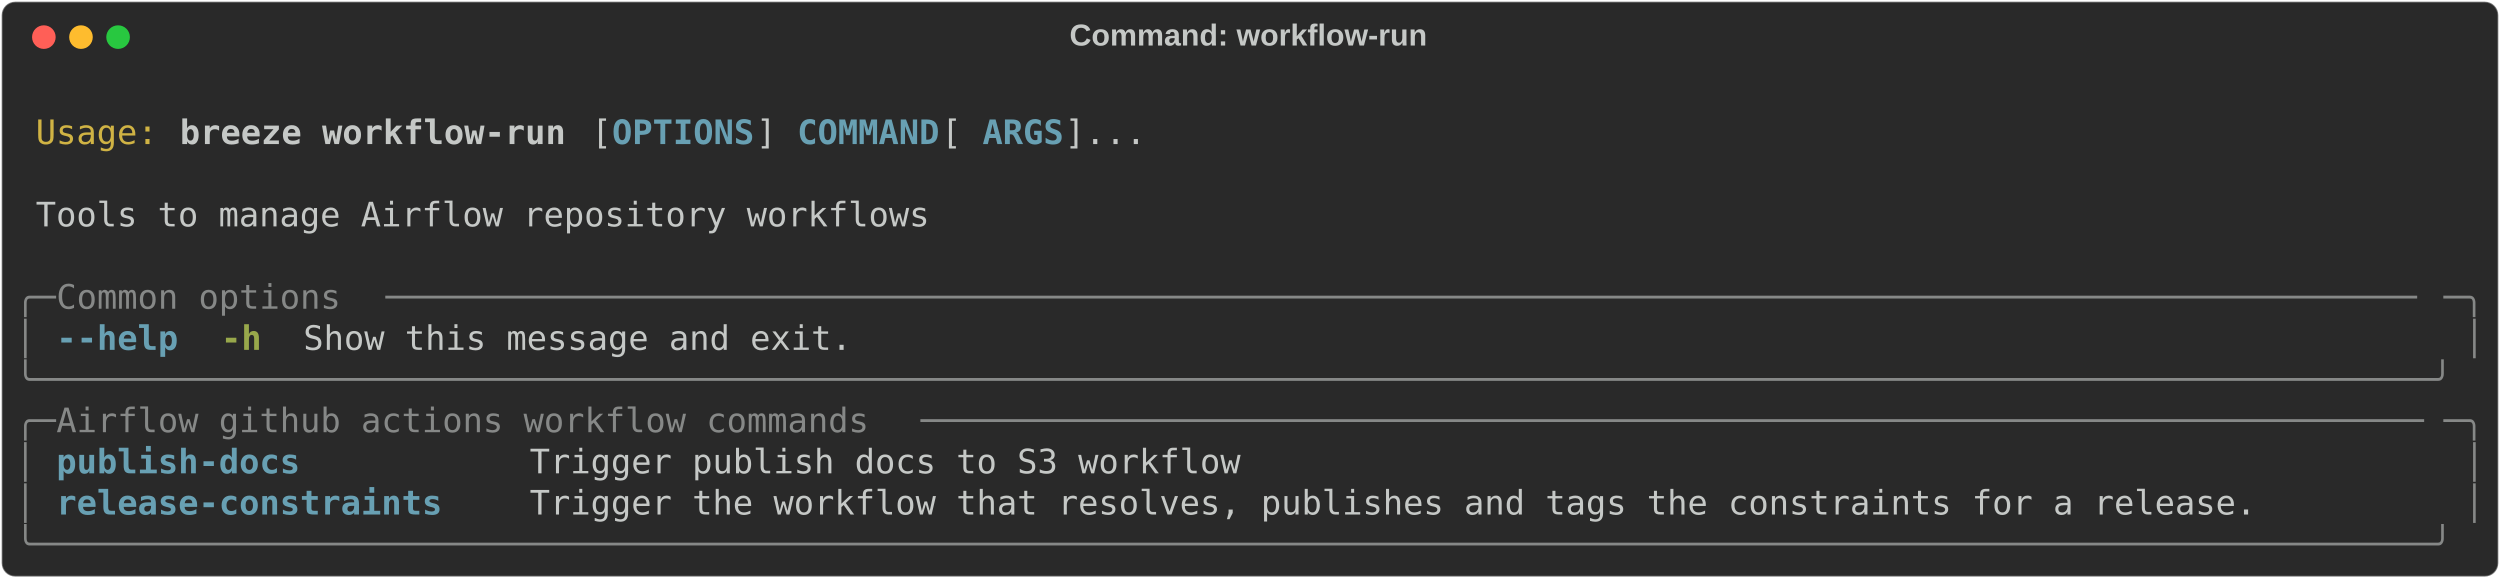
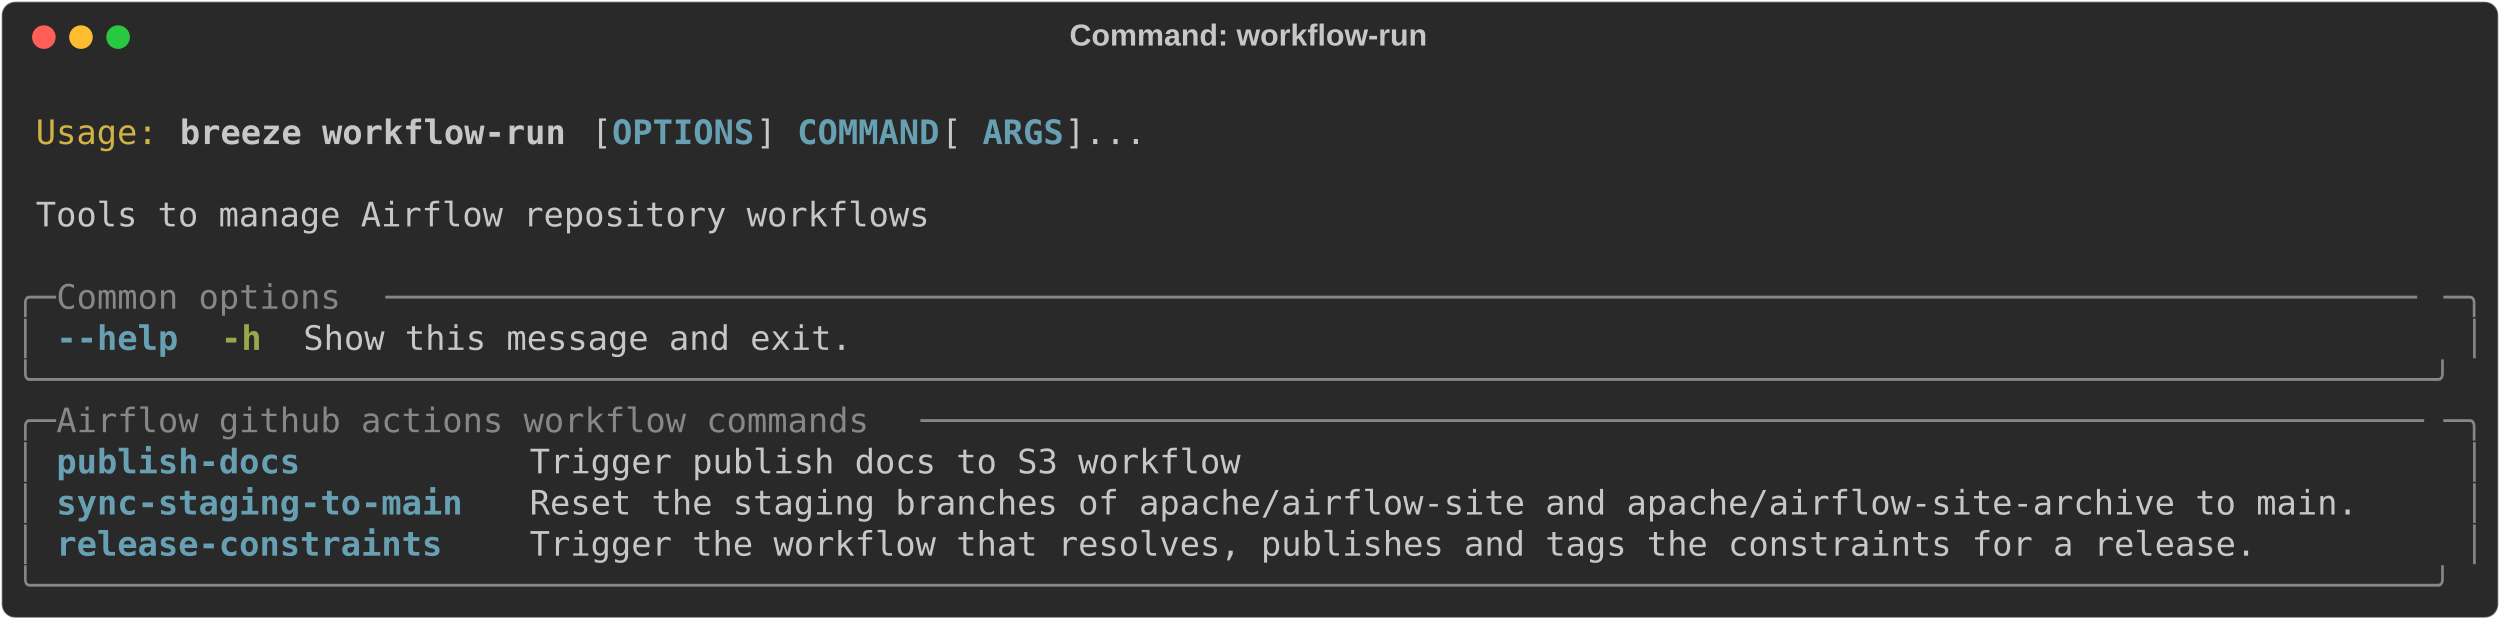
- <svg xmlns="http://www.w3.org/2000/svg" class="rich-terminal" viewBox="0 0 1482 342.8">
+ <svg xmlns="http://www.w3.org/2000/svg" class="rich-terminal" viewBox="0 0 1482 367.2">
  <style>

    @font-face {
        font-family: "Fira Code";
        src: local("FiraCode-Regular"),
                url("https://cdnjs.cloudflare.com/ajax/libs/firacode/6.2.0/woff2/FiraCode-Regular.woff2") format("woff2"),
                url("https://cdnjs.cloudflare.com/ajax/libs/firacode/6.2.0/woff/FiraCode-Regular.woff") format("woff");
        font-style: normal;
        font-weight: 400;
    }
    @font-face {
        font-family: "Fira Code";
        src: local("FiraCode-Bold"),
                url("https://cdnjs.cloudflare.com/ajax/libs/firacode/6.2.0/woff2/FiraCode-Bold.woff2") format("woff2"),
                url("https://cdnjs.cloudflare.com/ajax/libs/firacode/6.2.0/woff/FiraCode-Bold.woff") format("woff");
        font-style: bold;
        font-weight: 700;
    }

    .breeze-workflow-run-matrix {
        font-family: Fira Code, monospace;
        font-size: 20px;
        line-height: 24.4px;
        font-variant-east-asian: full-width;
    }

    .breeze-workflow-run-title {
        font-size: 18px;
        font-weight: bold;
        font-family: arial;
    }

    .breeze-workflow-run-r1 { fill: #c5c8c6 }
.breeze-workflow-run-r2 { fill: #d0b344 }
.breeze-workflow-run-r3 { fill: #c5c8c6;font-weight: bold }
.breeze-workflow-run-r4 { fill: #68a0b3;font-weight: bold }
.breeze-workflow-run-r5 { fill: #868887 }
.breeze-workflow-run-r6 { fill: #98a84b;font-weight: bold }
    </style>
  <defs>
    <clipPath id="breeze-workflow-run-clip-terminal">
-       <rect x="0" y="0" width="1463.0" height="291.8" />
+       <rect x="0" y="0" width="1463.0" height="316.2" />
    </clipPath>
    <clipPath id="breeze-workflow-run-line-0">
      <rect x="0" y="1.5" width="1464" height="24.65" />
    </clipPath>
    <clipPath id="breeze-workflow-run-line-1">
      <rect x="0" y="25.9" width="1464" height="24.65" />
    </clipPath>
    <clipPath id="breeze-workflow-run-line-2">
      <rect x="0" y="50.3" width="1464" height="24.65" />
    </clipPath>
    <clipPath id="breeze-workflow-run-line-3">
      <rect x="0" y="74.7" width="1464" height="24.65" />
    </clipPath>
    <clipPath id="breeze-workflow-run-line-4">
      <rect x="0" y="99.1" width="1464" height="24.65" />
    </clipPath>
    <clipPath id="breeze-workflow-run-line-5">
      <rect x="0" y="123.5" width="1464" height="24.65" />
    </clipPath>
    <clipPath id="breeze-workflow-run-line-6">
      <rect x="0" y="147.9" width="1464" height="24.65" />
    </clipPath>
    <clipPath id="breeze-workflow-run-line-7">
      <rect x="0" y="172.3" width="1464" height="24.65" />
    </clipPath>
    <clipPath id="breeze-workflow-run-line-8">
      <rect x="0" y="196.7" width="1464" height="24.65" />
    </clipPath>
    <clipPath id="breeze-workflow-run-line-9">
      <rect x="0" y="221.1" width="1464" height="24.65" />
    </clipPath>
    <clipPath id="breeze-workflow-run-line-10">
      <rect x="0" y="245.5" width="1464" height="24.65" />
    </clipPath>
+     <clipPath id="breeze-workflow-run-line-11">
+       <rect x="0" y="269.9" width="1464" height="24.65" />
+     </clipPath>
  </defs>
-   <rect fill="#292929" stroke="rgba(255,255,255,0.35)" stroke-width="1" x="1" y="1" width="1480" height="340.8" rx="8" />
+   <rect fill="#292929" stroke="rgba(255,255,255,0.35)" stroke-width="1" x="1" y="1" width="1480" height="365.2" rx="8" />
  <text class="breeze-workflow-run-title" fill="#c5c8c6" text-anchor="middle" x="740" y="27">Command: workflow-run</text>
  <g transform="translate(26,22)">
    <circle cx="0" cy="0" r="7" fill="#ff5f57" />
    <circle cx="22" cy="0" r="7" fill="#febc2e" />
    <circle cx="44" cy="0" r="7" fill="#28c840" />
  </g>
  <g transform="translate(9, 41)" clip-path="url(#breeze-workflow-run-clip-terminal)">
    <g class="breeze-workflow-run-matrix">
      <text class="breeze-workflow-run-r1" x="1464" y="20" textLength="12.2" clip-path="url(#breeze-workflow-run-line-0)">
</text>
      <text class="breeze-workflow-run-r2" x="12.2" y="44.4" textLength="73.2" clip-path="url(#breeze-workflow-run-line-1)">Usage:</text>
      <text class="breeze-workflow-run-r3" x="97.6" y="44.4" textLength="231.8" clip-path="url(#breeze-workflow-run-line-1)">breeze workflow-run</text>
      <text class="breeze-workflow-run-r1" x="341.6" y="44.4" textLength="12.2" clip-path="url(#breeze-workflow-run-line-1)">[</text>
      <text class="breeze-workflow-run-r4" x="353.8" y="44.4" textLength="85.4" clip-path="url(#breeze-workflow-run-line-1)">OPTIONS</text>
      <text class="breeze-workflow-run-r1" x="439.2" y="44.4" textLength="24.4" clip-path="url(#breeze-workflow-run-line-1)">] </text>
      <text class="breeze-workflow-run-r4" x="463.6" y="44.4" textLength="85.4" clip-path="url(#breeze-workflow-run-line-1)">COMMAND</text>
      <text class="breeze-workflow-run-r1" x="549" y="44.4" textLength="24.4" clip-path="url(#breeze-workflow-run-line-1)"> [</text>
      <text class="breeze-workflow-run-r4" x="573.4" y="44.4" textLength="48.8" clip-path="url(#breeze-workflow-run-line-1)">ARGS</text>
      <text class="breeze-workflow-run-r1" x="622.2" y="44.4" textLength="48.8" clip-path="url(#breeze-workflow-run-line-1)">]...</text>
      <text class="breeze-workflow-run-r1" x="1464" y="44.4" textLength="12.2" clip-path="url(#breeze-workflow-run-line-1)">
</text>
      <text class="breeze-workflow-run-r1" x="1464" y="68.8" textLength="12.2" clip-path="url(#breeze-workflow-run-line-2)">
</text>
      <text class="breeze-workflow-run-r1" x="12.2" y="93.2" textLength="536.8" clip-path="url(#breeze-workflow-run-line-3)">Tools to manage Airflow repository workflows</text>
      <text class="breeze-workflow-run-r1" x="1464" y="93.2" textLength="12.2" clip-path="url(#breeze-workflow-run-line-3)">
</text>
      <text class="breeze-workflow-run-r1" x="1464" y="117.6" textLength="12.2" clip-path="url(#breeze-workflow-run-line-4)">
</text>
      <text class="breeze-workflow-run-r5" x="0" y="142" textLength="24.4" clip-path="url(#breeze-workflow-run-line-5)">╭─</text>
      <text class="breeze-workflow-run-r5" x="24.4" y="142" textLength="195.2" clip-path="url(#breeze-workflow-run-line-5)"> Common options </text>
      <text class="breeze-workflow-run-r5" x="219.6" y="142" textLength="1220" clip-path="url(#breeze-workflow-run-line-5)">────────────────────────────────────────────────────────────────────────────────────────────────────</text>
      <text class="breeze-workflow-run-r5" x="1439.6" y="142" textLength="24.4" clip-path="url(#breeze-workflow-run-line-5)">─╮</text>
      <text class="breeze-workflow-run-r1" x="1464" y="142" textLength="12.2" clip-path="url(#breeze-workflow-run-line-5)">
</text>
      <text class="breeze-workflow-run-r5" x="0" y="166.4" textLength="12.2" clip-path="url(#breeze-workflow-run-line-6)">│</text>
      <text class="breeze-workflow-run-r4" x="24.4" y="166.4" textLength="73.2" clip-path="url(#breeze-workflow-run-line-6)">--help</text>
      <text class="breeze-workflow-run-r6" x="122" y="166.4" textLength="24.4" clip-path="url(#breeze-workflow-run-line-6)">-h</text>
      <text class="breeze-workflow-run-r1" x="170.8" y="166.4" textLength="329.4" clip-path="url(#breeze-workflow-run-line-6)">Show this message and exit.</text>
      <text class="breeze-workflow-run-r5" x="1451.8" y="166.4" textLength="12.2" clip-path="url(#breeze-workflow-run-line-6)">│</text>
      <text class="breeze-workflow-run-r1" x="1464" y="166.4" textLength="12.2" clip-path="url(#breeze-workflow-run-line-6)">
</text>
      <text class="breeze-workflow-run-r5" x="0" y="190.8" textLength="1464" clip-path="url(#breeze-workflow-run-line-7)">╰──────────────────────────────────────────────────────────────────────────────────────────────────────────────────────╯</text>
      <text class="breeze-workflow-run-r1" x="1464" y="190.8" textLength="12.2" clip-path="url(#breeze-workflow-run-line-7)">
</text>
      <text class="breeze-workflow-run-r5" x="0" y="215.2" textLength="24.4" clip-path="url(#breeze-workflow-run-line-8)">╭─</text>
      <text class="breeze-workflow-run-r5" x="24.4" y="215.2" textLength="512.4" clip-path="url(#breeze-workflow-run-line-8)"> Airflow github actions workflow commands </text>
      <text class="breeze-workflow-run-r5" x="536.8" y="215.2" textLength="902.8" clip-path="url(#breeze-workflow-run-line-8)">──────────────────────────────────────────────────────────────────────────</text>
      <text class="breeze-workflow-run-r5" x="1439.6" y="215.2" textLength="24.4" clip-path="url(#breeze-workflow-run-line-8)">─╮</text>
      <text class="breeze-workflow-run-r1" x="1464" y="215.2" textLength="12.2" clip-path="url(#breeze-workflow-run-line-8)">
</text>
      <text class="breeze-workflow-run-r5" x="0" y="239.6" textLength="12.2" clip-path="url(#breeze-workflow-run-line-9)">│</text>
      <text class="breeze-workflow-run-r4" x="24.4" y="239.6" textLength="256.2" clip-path="url(#breeze-workflow-run-line-9)">publish-docs         </text>
      <text class="breeze-workflow-run-r1" x="305" y="239.6" textLength="1134.6" clip-path="url(#breeze-workflow-run-line-9)">Trigger publish docs to S3 workflow                                                          </text>
      <text class="breeze-workflow-run-r5" x="1451.8" y="239.6" textLength="12.2" clip-path="url(#breeze-workflow-run-line-9)">│</text>
      <text class="breeze-workflow-run-r1" x="1464" y="239.6" textLength="12.2" clip-path="url(#breeze-workflow-run-line-9)">
</text>
      <text class="breeze-workflow-run-r5" x="0" y="264" textLength="12.2" clip-path="url(#breeze-workflow-run-line-10)">│</text>
-       <text class="breeze-workflow-run-r4" x="24.4" y="264" textLength="256.2" clip-path="url(#breeze-workflow-run-line-10)">release-constraints  </text>
-       <text class="breeze-workflow-run-r1" x="305" y="264" textLength="1134.6" clip-path="url(#breeze-workflow-run-line-10)">Trigger the workflow that resolves, publishes and tags the constraints for a release.        </text>
+       <text class="breeze-workflow-run-r4" x="24.4" y="264" textLength="256.2" clip-path="url(#breeze-workflow-run-line-10)">sync-staging-to-main </text>
+       <text class="breeze-workflow-run-r1" x="305" y="264" textLength="1134.6" clip-path="url(#breeze-workflow-run-line-10)">Reset the staging branches of apache/airflow-site and apache/airflow-site-archive to main.   </text>
      <text class="breeze-workflow-run-r5" x="1451.8" y="264" textLength="12.2" clip-path="url(#breeze-workflow-run-line-10)">│</text>
      <text class="breeze-workflow-run-r1" x="1464" y="264" textLength="12.2" clip-path="url(#breeze-workflow-run-line-10)">
</text>
-       <text class="breeze-workflow-run-r5" x="0" y="288.4" textLength="1464" clip-path="url(#breeze-workflow-run-line-11)">╰──────────────────────────────────────────────────────────────────────────────────────────────────────────────────────╯</text>
+       <text class="breeze-workflow-run-r5" x="0" y="288.4" textLength="12.2" clip-path="url(#breeze-workflow-run-line-11)">│</text>
+       <text class="breeze-workflow-run-r4" x="24.4" y="288.4" textLength="256.2" clip-path="url(#breeze-workflow-run-line-11)">release-constraints  </text>
+       <text class="breeze-workflow-run-r1" x="305" y="288.4" textLength="1134.6" clip-path="url(#breeze-workflow-run-line-11)">Trigger the workflow that resolves, publishes and tags the constraints for a release.        </text>
+       <text class="breeze-workflow-run-r5" x="1451.8" y="288.4" textLength="12.2" clip-path="url(#breeze-workflow-run-line-11)">│</text>
      <text class="breeze-workflow-run-r1" x="1464" y="288.4" textLength="12.2" clip-path="url(#breeze-workflow-run-line-11)">
+ </text>
+       <text class="breeze-workflow-run-r5" x="0" y="312.8" textLength="1464" clip-path="url(#breeze-workflow-run-line-12)">╰──────────────────────────────────────────────────────────────────────────────────────────────────────────────────────╯</text>
+       <text class="breeze-workflow-run-r1" x="1464" y="312.8" textLength="12.2" clip-path="url(#breeze-workflow-run-line-12)">
</text>
    </g>
  </g>
</svg>
